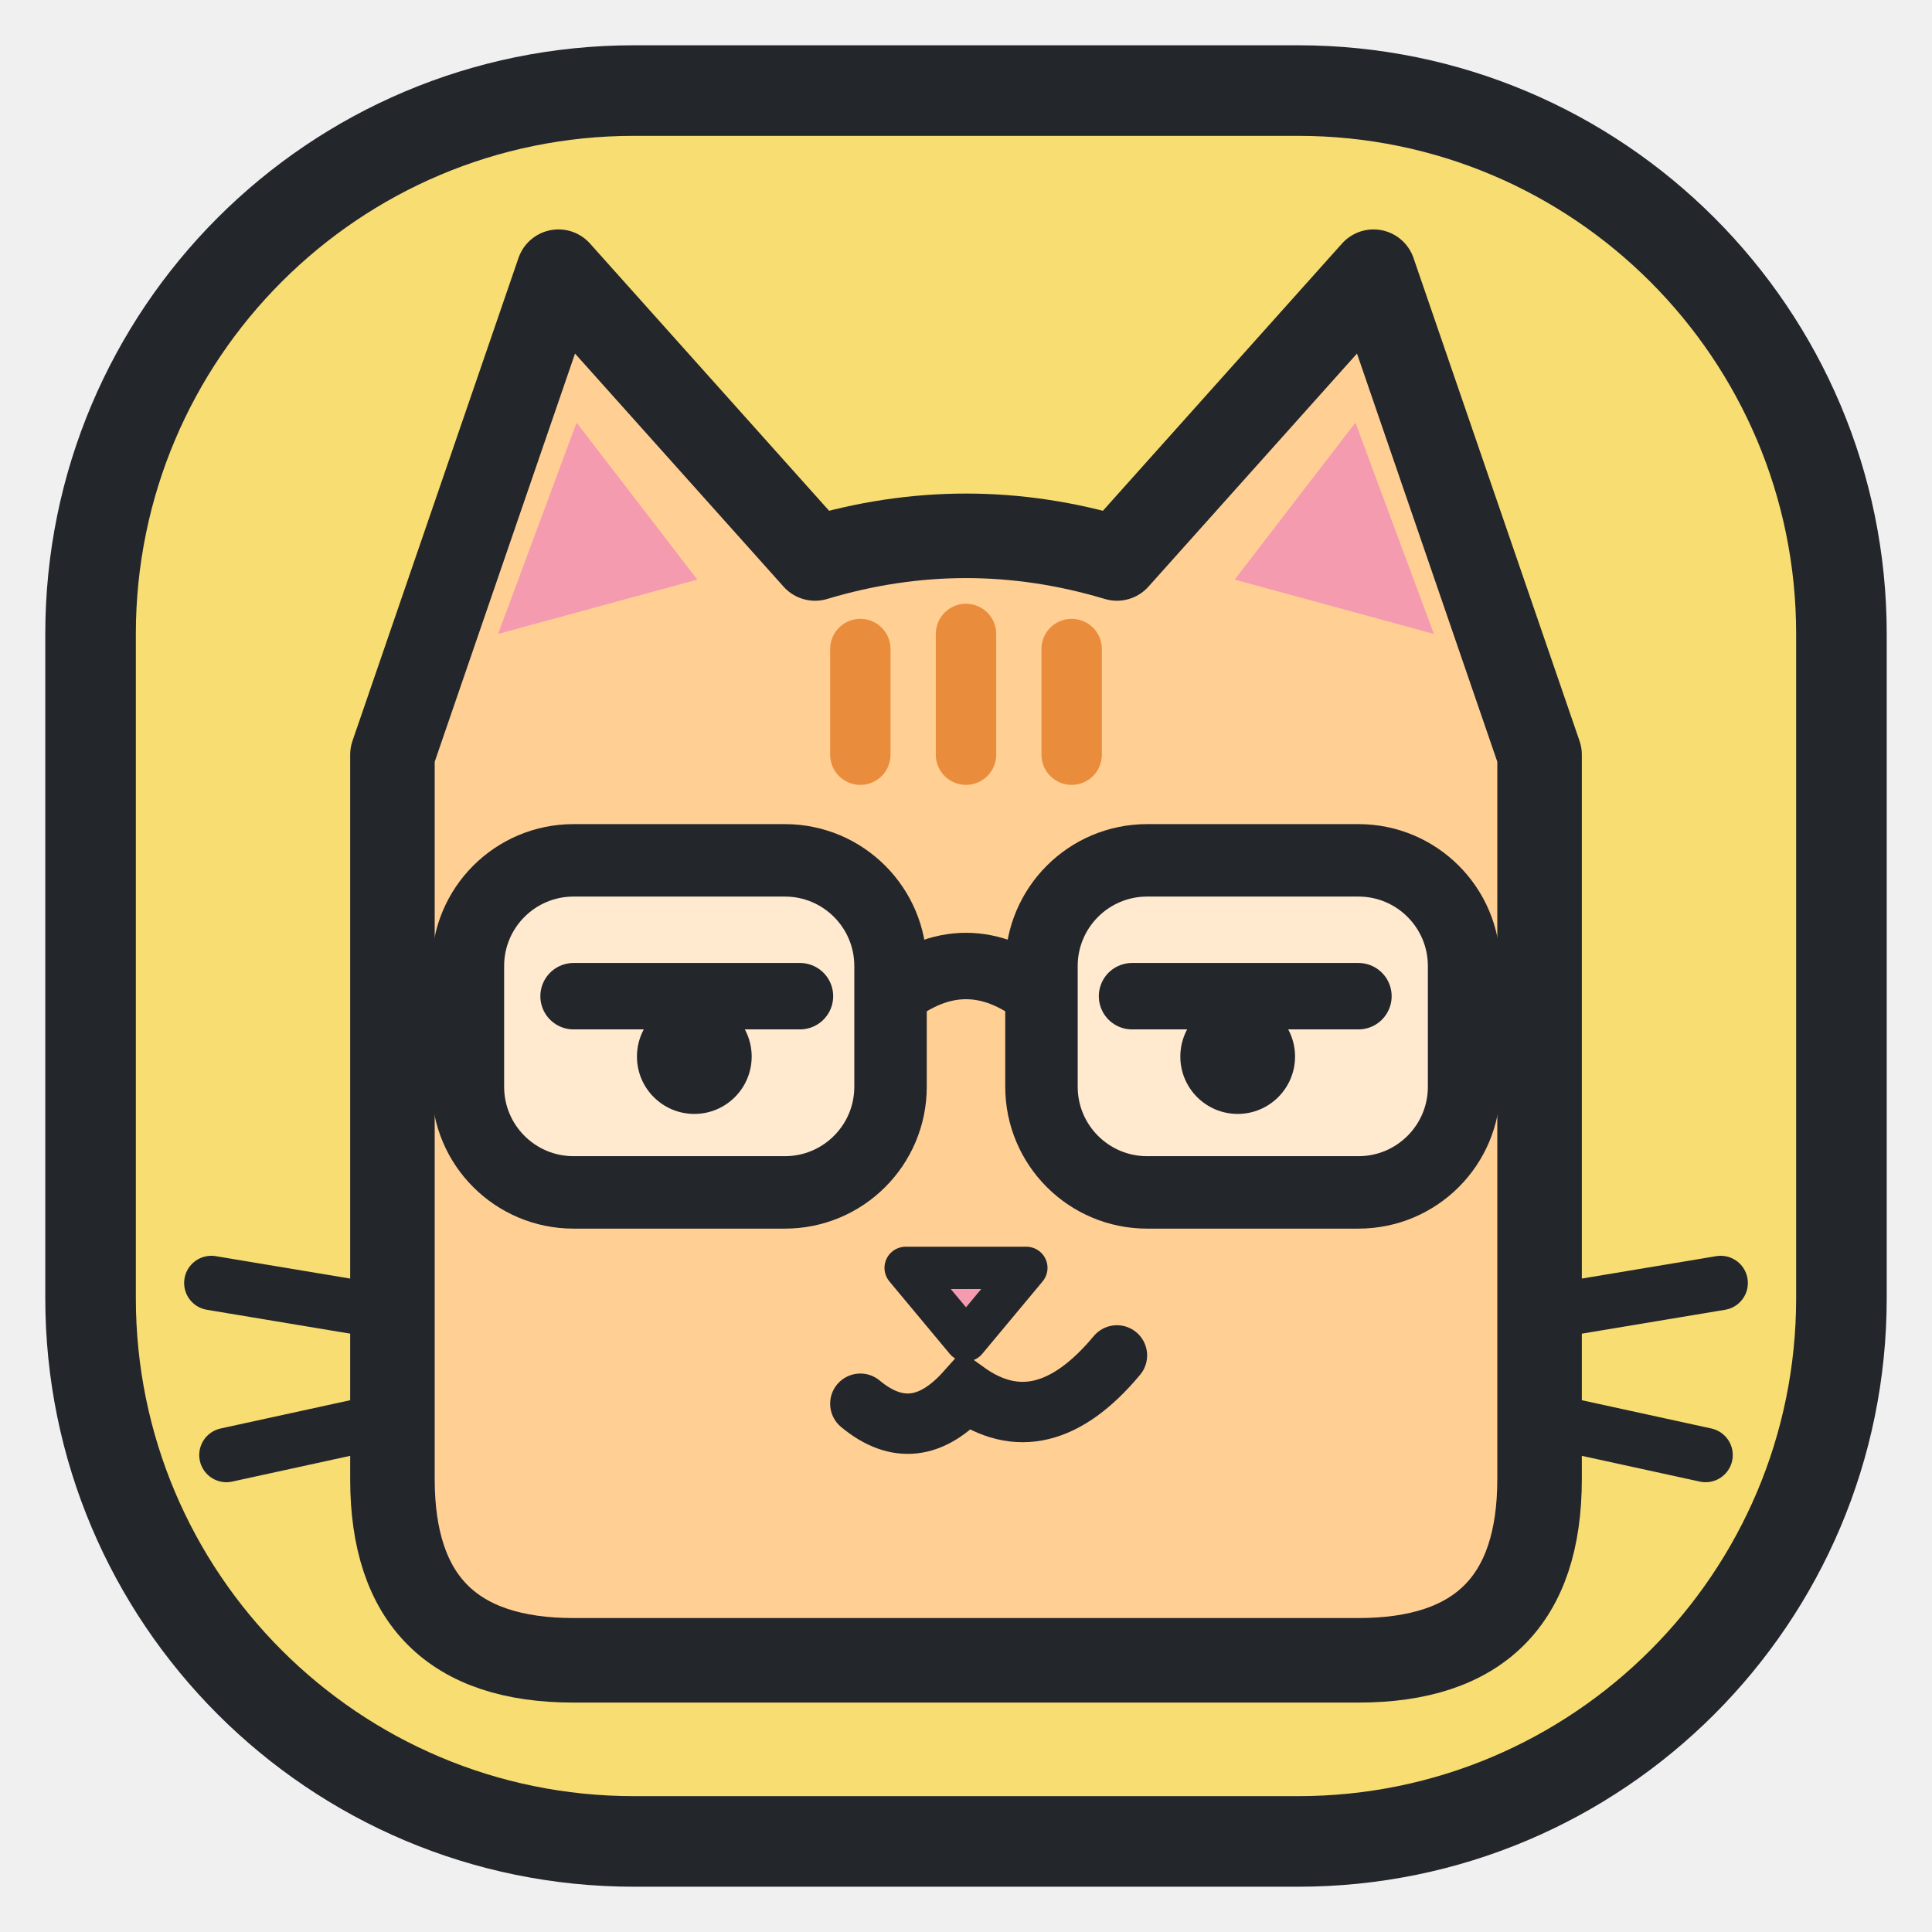
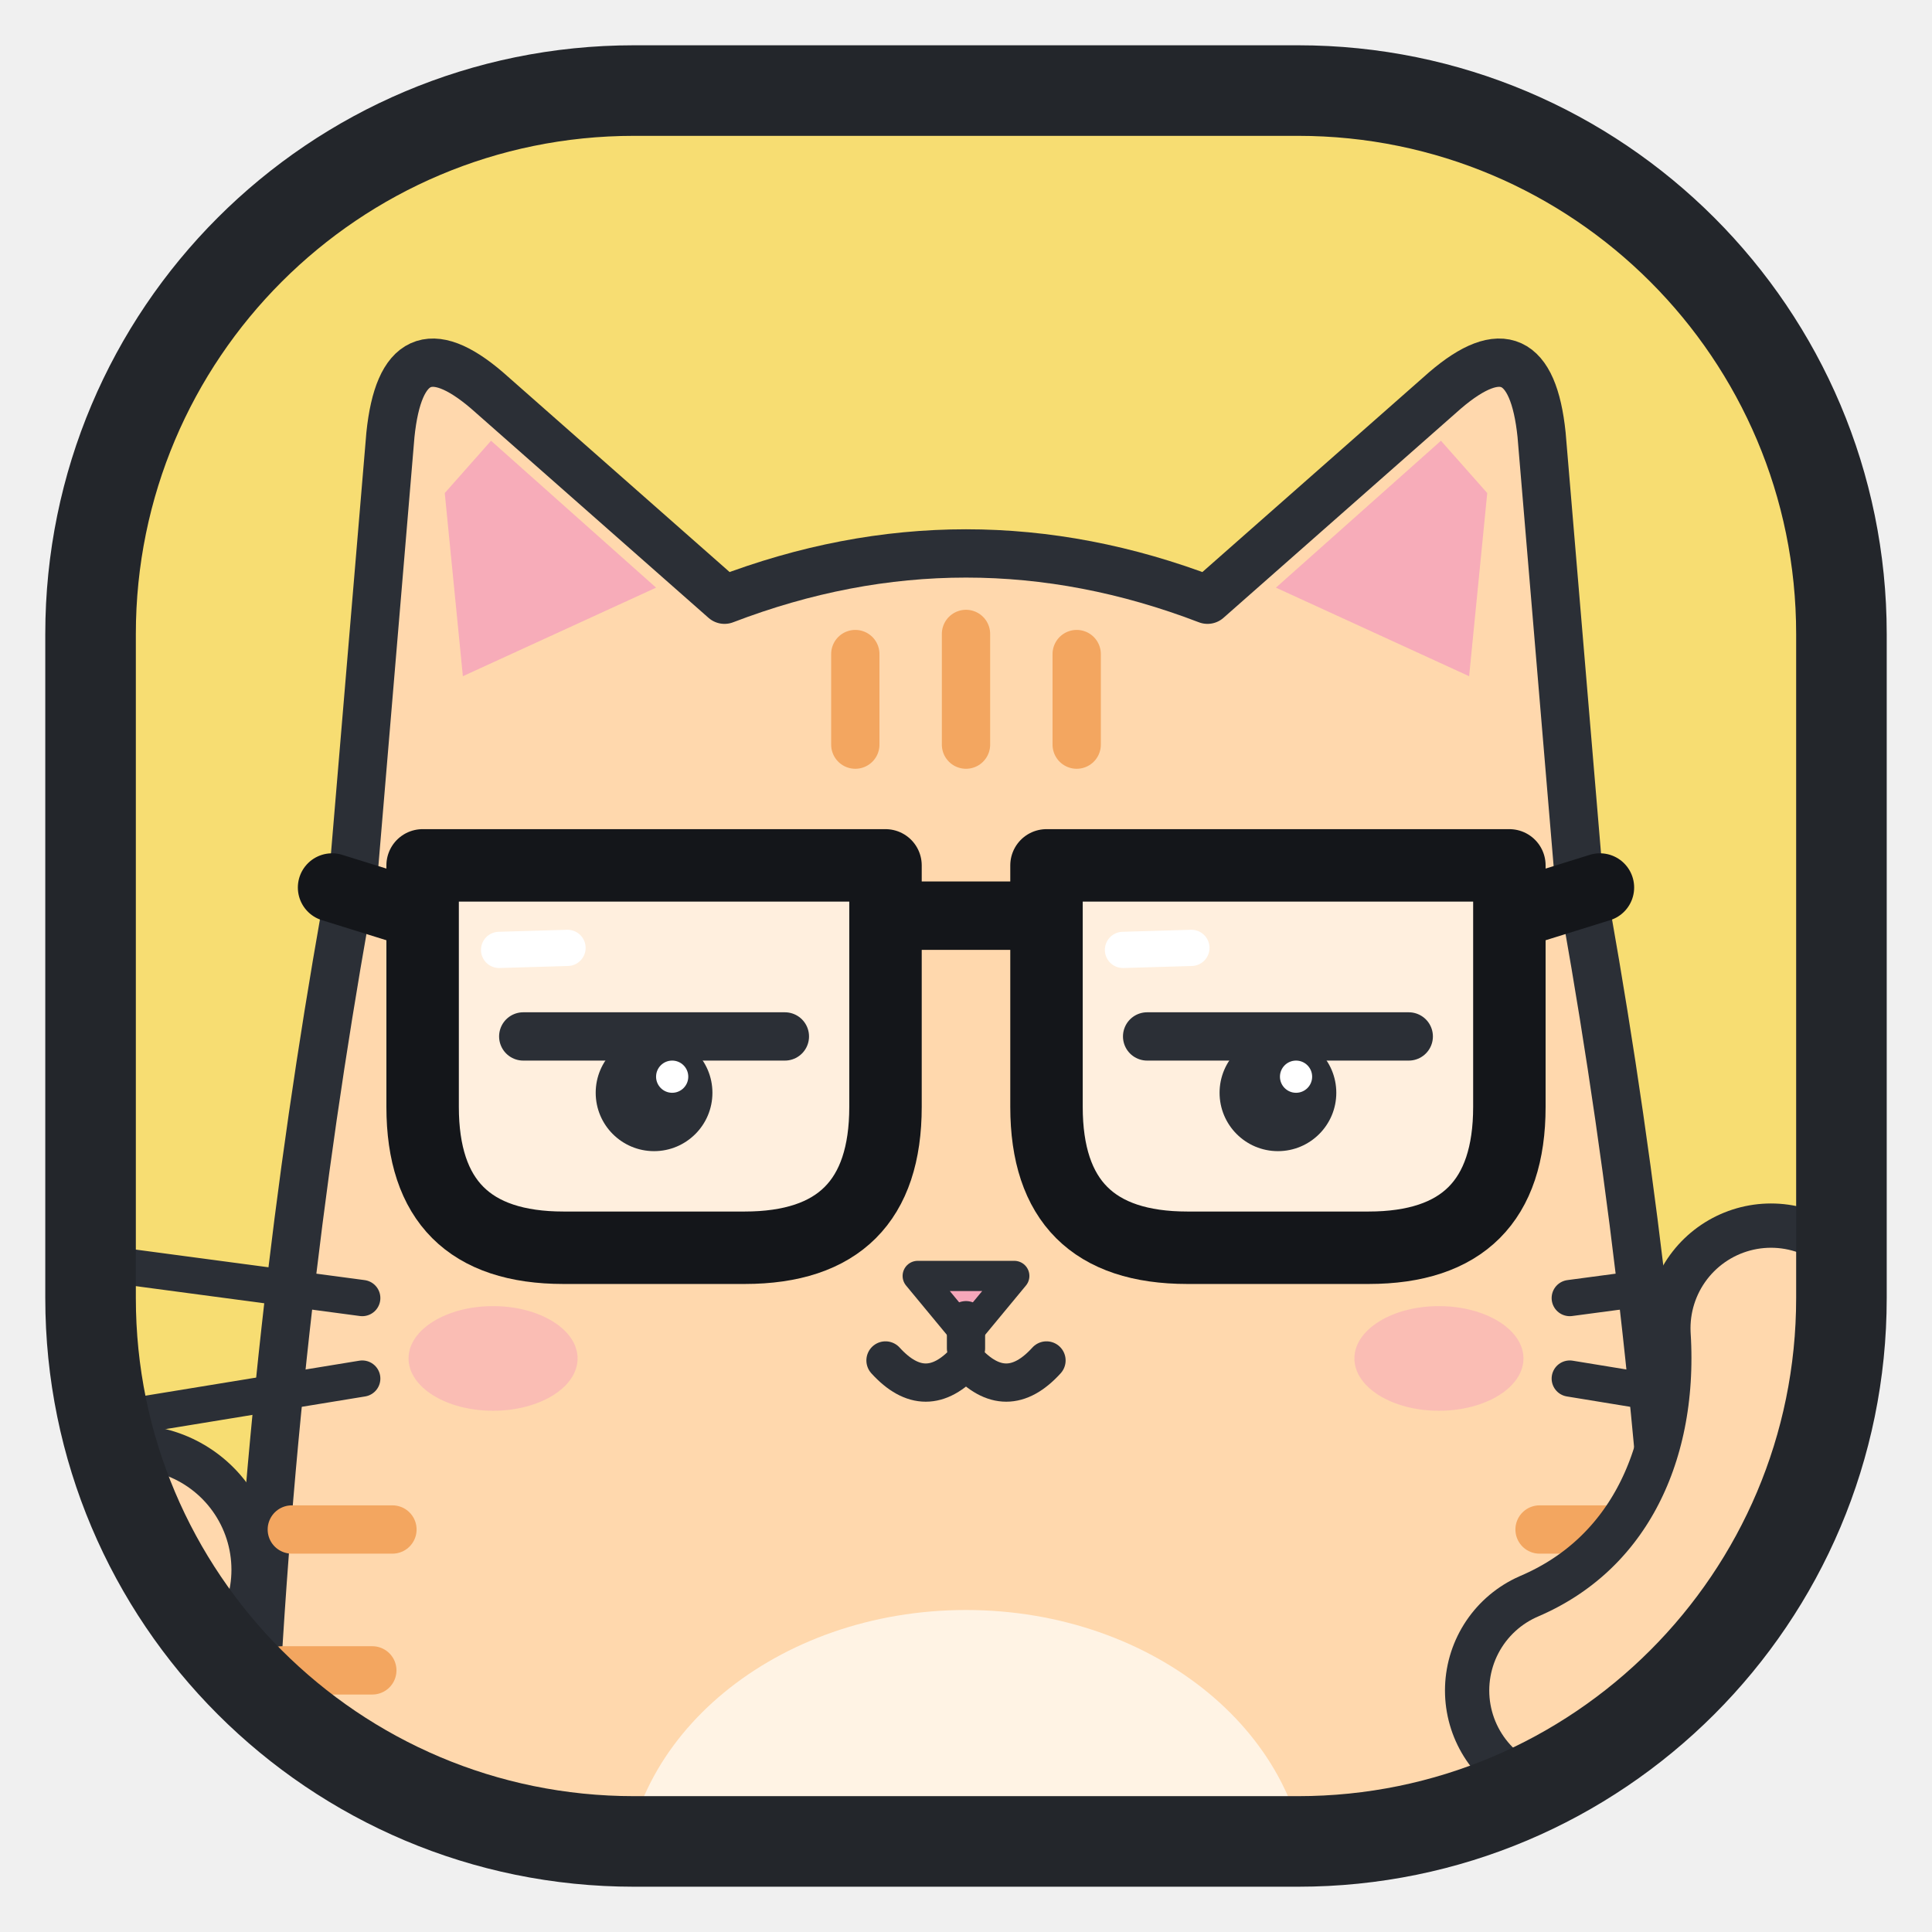
<svg xmlns="http://www.w3.org/2000/svg" viewBox="0 0 64 64">
-   <rect x="3" y="3" width="58" height="58" rx="18" fill="#f7dd72" stroke="#23262b" stroke-width="3" />
-   <path d="M13 49V25L18.5 9L27 18.5Q32 17 37 18.5L45.5 9L51 25V49Q51 55 45 55H19Q13 55 13 49Z" fill="#ffcf94" stroke="#23262b" stroke-width="2.8" stroke-linejoin="round" />
-   <path d="M16.5 21l2.6-7 4 5.2zM40.9 19.2l4-5.2 2.6 7z" fill="#f59bb0" />
-   <path d="M28.5 21.5v3.5M32 21v4M35.5 21.5v3.5" stroke="#e98d3c" stroke-width="2" stroke-linecap="round" />
-   <rect x="15.5" y="28.5" width="14" height="11" rx="3.5" fill="#fff" fill-opacity=".55" />
-   <rect x="34.5" y="28.5" width="14" height="11" rx="3.5" fill="#fff" fill-opacity=".55" />
-   <path d="M19 33h7.5M37.5 33h7.5" stroke="#23262b" stroke-width="2.2" stroke-linecap="round" />
-   <circle cx="23" cy="35" r="1.9" fill="#23262b" />
-   <circle cx="41" cy="35" r="1.9" fill="#23262b" />
-   <rect x="15.5" y="28.5" width="14" height="11" rx="3.5" fill="none" stroke="#23262b" stroke-width="2.4" />
-   <rect x="34.5" y="28.5" width="14" height="11" rx="3.5" fill="none" stroke="#23262b" stroke-width="2.4" />
-   <path d="M29.5 33q2.5-2 5 0" stroke="#23262b" stroke-width="2.2" fill="none" stroke-linecap="round" />
-   <path d="M30 42h4l-2 2.4z" fill="#f59bb0" stroke="#23262b" stroke-width="1.4" stroke-linejoin="round" />
-   <path d="M28.5 46.5q1.8 1.5 3.5-.4q2.5 1.8 5-1.2" stroke="#23262b" stroke-width="2" fill="none" stroke-linecap="round" />
-   <path d="M13 43.5l-6-1M13 47l-5.5 1.2M51 43.5l6-1M51 47l5.5 1.2" stroke="#23262b" stroke-width="1.8" stroke-linecap="round" />
+   <clipPath id="c0">
+     <rect x="3" y="3" width="58" height="58" rx="18" />
+   </clipPath>
+   <rect x="3" y="3" width="58" height="58" rx="18" fill="#f7dd72" />
+   <g clip-path="url(#c0)">
+     <svg x="4" y="8" width="56" height="56" viewBox="18 6 84 84">
+       <g>
+         <g>
+           <path d="M46 100C30 106 14 102 11 89C9.6 81 12.4 74.6 18.5 72" stroke="#2b2f36" stroke-width="14.4" fill="none" stroke-linecap="round" stroke-linejoin="round" />
+           <path d="M46 100C30 106 14 102 11 89C9.6 81 12.4 74.6 18.5 72" stroke="#ffd8ad" stroke-width="10" fill="none" stroke-linecap="round" stroke-linejoin="round" />
+         </g>
+         <path d="M6.6 85.4l9.6-.2M8.8 94.6l8.6-3.4" stroke="#f3a660" stroke-width="2.4" stroke-linecap="round" />
+         <path d="M60 105C46 105 32.5 105 28 99.5C24.4 94.6 24.2 87.5 24.6 80C25.4 64 27.2 50 29.6 37L31.4 15.6Q32 9.8 36.2 13.4L48 23.8Q60 19.2 72 23.8L83.8 13.4Q88 9.8 88.6 15.6L90.4 37C92.8 50 94.6 64 95.4 80C95.8 87.5 95.6 94.6 92 99.5C87.5 105 74 105 60 105Z" fill="#ffd8ad" stroke="#2b2f36" stroke-width="2.4" stroke-linejoin="round" />
+         <path d="M34.1 18.5L36.4 15.9L44.6 23.2L35 27.6ZM85.9 18.5L83.6 15.9L75.4 23.2L85 27.6Z" fill="#f6a7ba" opacity=".9" />
+         <path d="M54.5 26.5v4.5M60 25.5v5.5M65.5 26.5v4.5M26.5 70h5M26 77h4.5M93.5 70h-5M94 77h-4.5" stroke="#f3a660" stroke-width="2.4" stroke-linecap="round" />
+         <ellipse cx="60" cy="88" rx="17" ry="14" fill="#fff3e4" />
+         <path d="M51.5 92v12.5M68.5 92v12.5" stroke="#2b2f36" stroke-width="2.2" stroke-linecap="round" />
+         <path d="M30 58.5l-12-1.6M30 62.5l-11 1.8M90 58.5l12-1.6M90 62.5l11 1.8" stroke="#2b2f36" stroke-width="1.8" stroke-linecap="round" />
+         <ellipse cx="36.5" cy="61.5" rx="4.2" ry="2.6" fill="#f6a7ba" opacity=".55" />
+         <ellipse cx="83.5" cy="61.5" rx="4.2" ry="2.6" fill="#f6a7ba" opacity=".55" />
+         <path d="M33 37H56V49Q56 56 49 56H40Q33 56 33 49ZM64 37H87V49Q87 56 80 56H71Q64 56 64 49Z" fill="#fff" fill-opacity=".6" />
+         <g>
+           <path d="M38 45.5h13M69 45.5h13" stroke="#2b2f36" fill="none" stroke-linecap="round" stroke-linejoin="round" stroke-width="2.4" />
+           <circle cx="44.5" cy="48.3" r="2.9" fill="#2b2f36" />
+           <circle cx="75.5" cy="48.3" r="2.9" fill="#2b2f36" />
+           <circle cx="45.4" cy="47.5" r=".8" fill="#fff" />
+           <circle cx="76.4" cy="47.5" r=".8" fill="#fff" />
+         </g>
+         <path d="M33 37H56V49Q56 56 49 56H40Q33 56 33 49ZM64 37H87V49Q87 56 80 56H71Q64 56 64 49Z" fill="none" stroke="#14161a" stroke-width="3.6" stroke-linejoin="round" />
+         <path d="M56 39.5h8M33 39.5l-4.5-1.4M87 39.5l4.5-1.4" stroke="#14161a" stroke-width="3.4" fill="none" stroke-linecap="round" />
+         <path d="M36.8 41.2l3.4-.1M67.8 41.2l3.4-.1" stroke="#fff" stroke-width="1.8" stroke-linecap="round" />
+         <path d="M57.6 57.4h4.8l-2.4 2.9z" fill="#f6a7ba" stroke="#2b2f36" stroke-width="1.5" stroke-linejoin="round" />
+         <path d="M60 59.6v1.4M56 61.6q2 2.2 4 0q2 2.2 4 0" stroke="#2b2f36" fill="none" stroke-linecap="round" stroke-linejoin="round" stroke-width="1.9" />
+         <g class="mascot__wave">
+           <g>
+             <path d="M90 78C97 75 100.5 68 100 60" stroke="#2b2f36" stroke-width="12.4" fill="none" stroke-linecap="round" stroke-linejoin="round" />
+             <path d="M90 78C97 75 100.5 68 100 60" stroke="#ffd8ad" stroke-width="8" fill="none" stroke-linecap="round" stroke-linejoin="round" />
+           </g>
+         </g>
+       </g>
+     </svg>
+   </g>
+   <rect x="3" y="3" width="58" height="58" rx="18" fill="none" stroke="#23262b" stroke-width="3" />
</svg>
